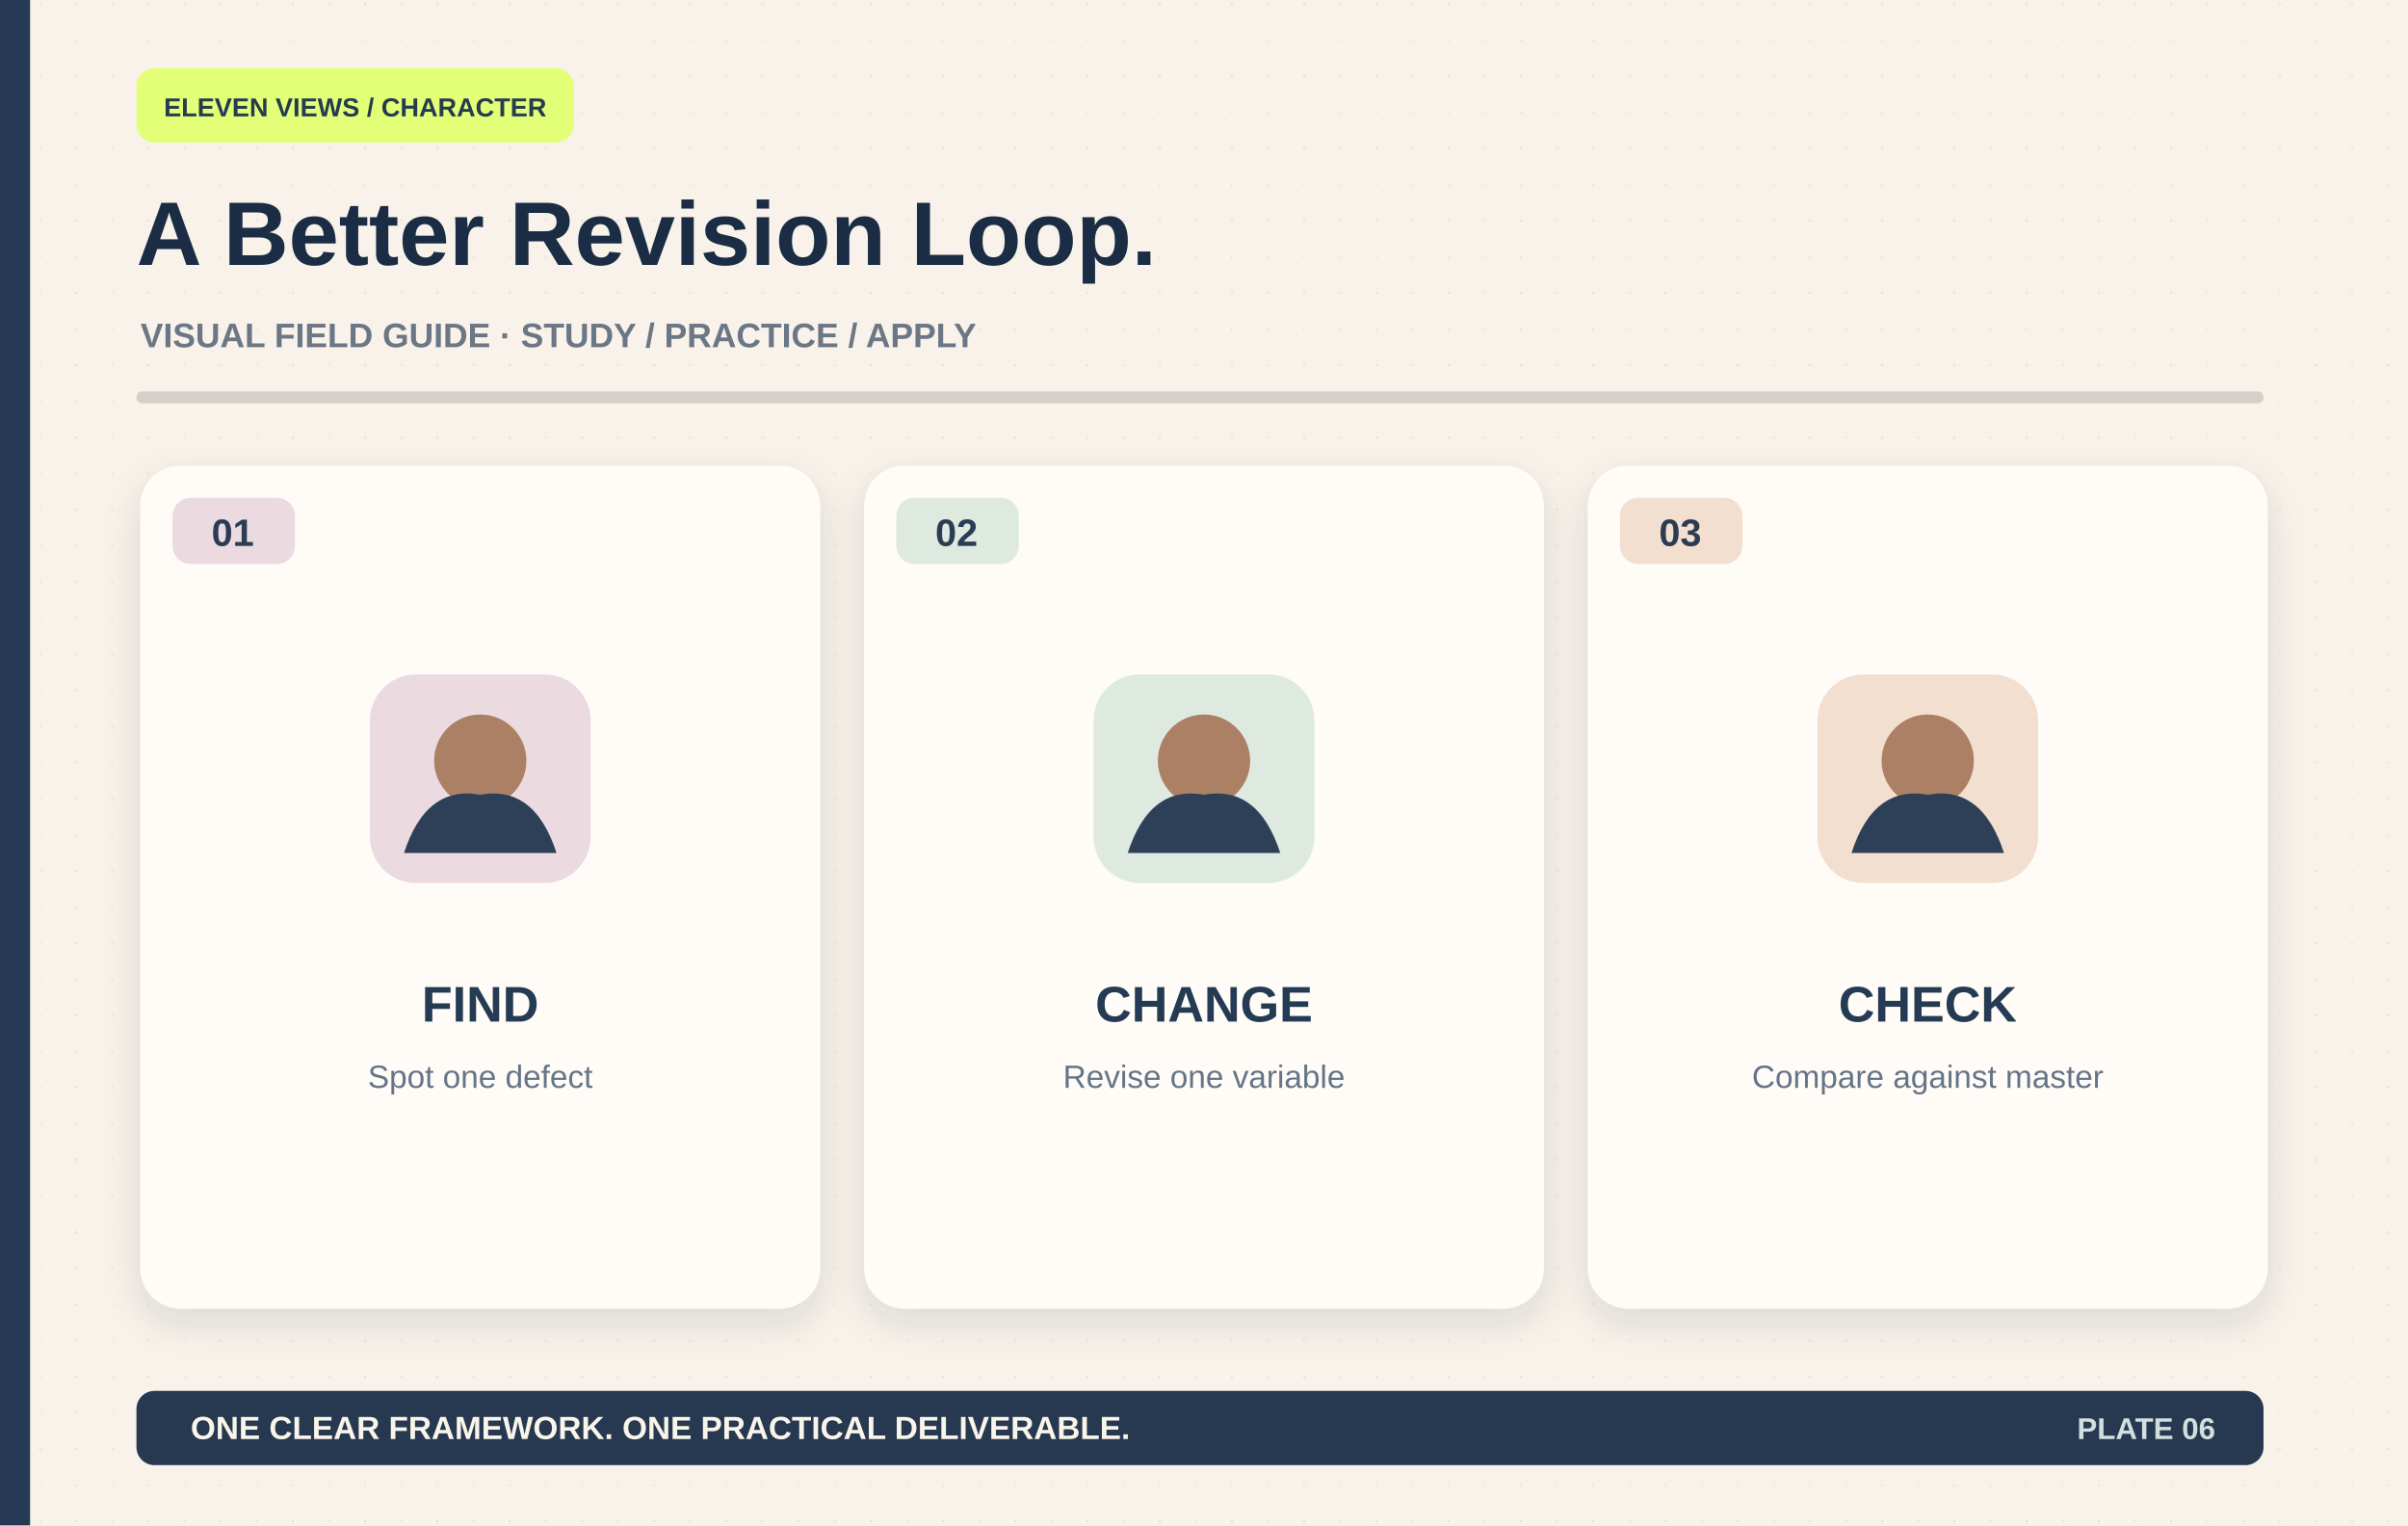
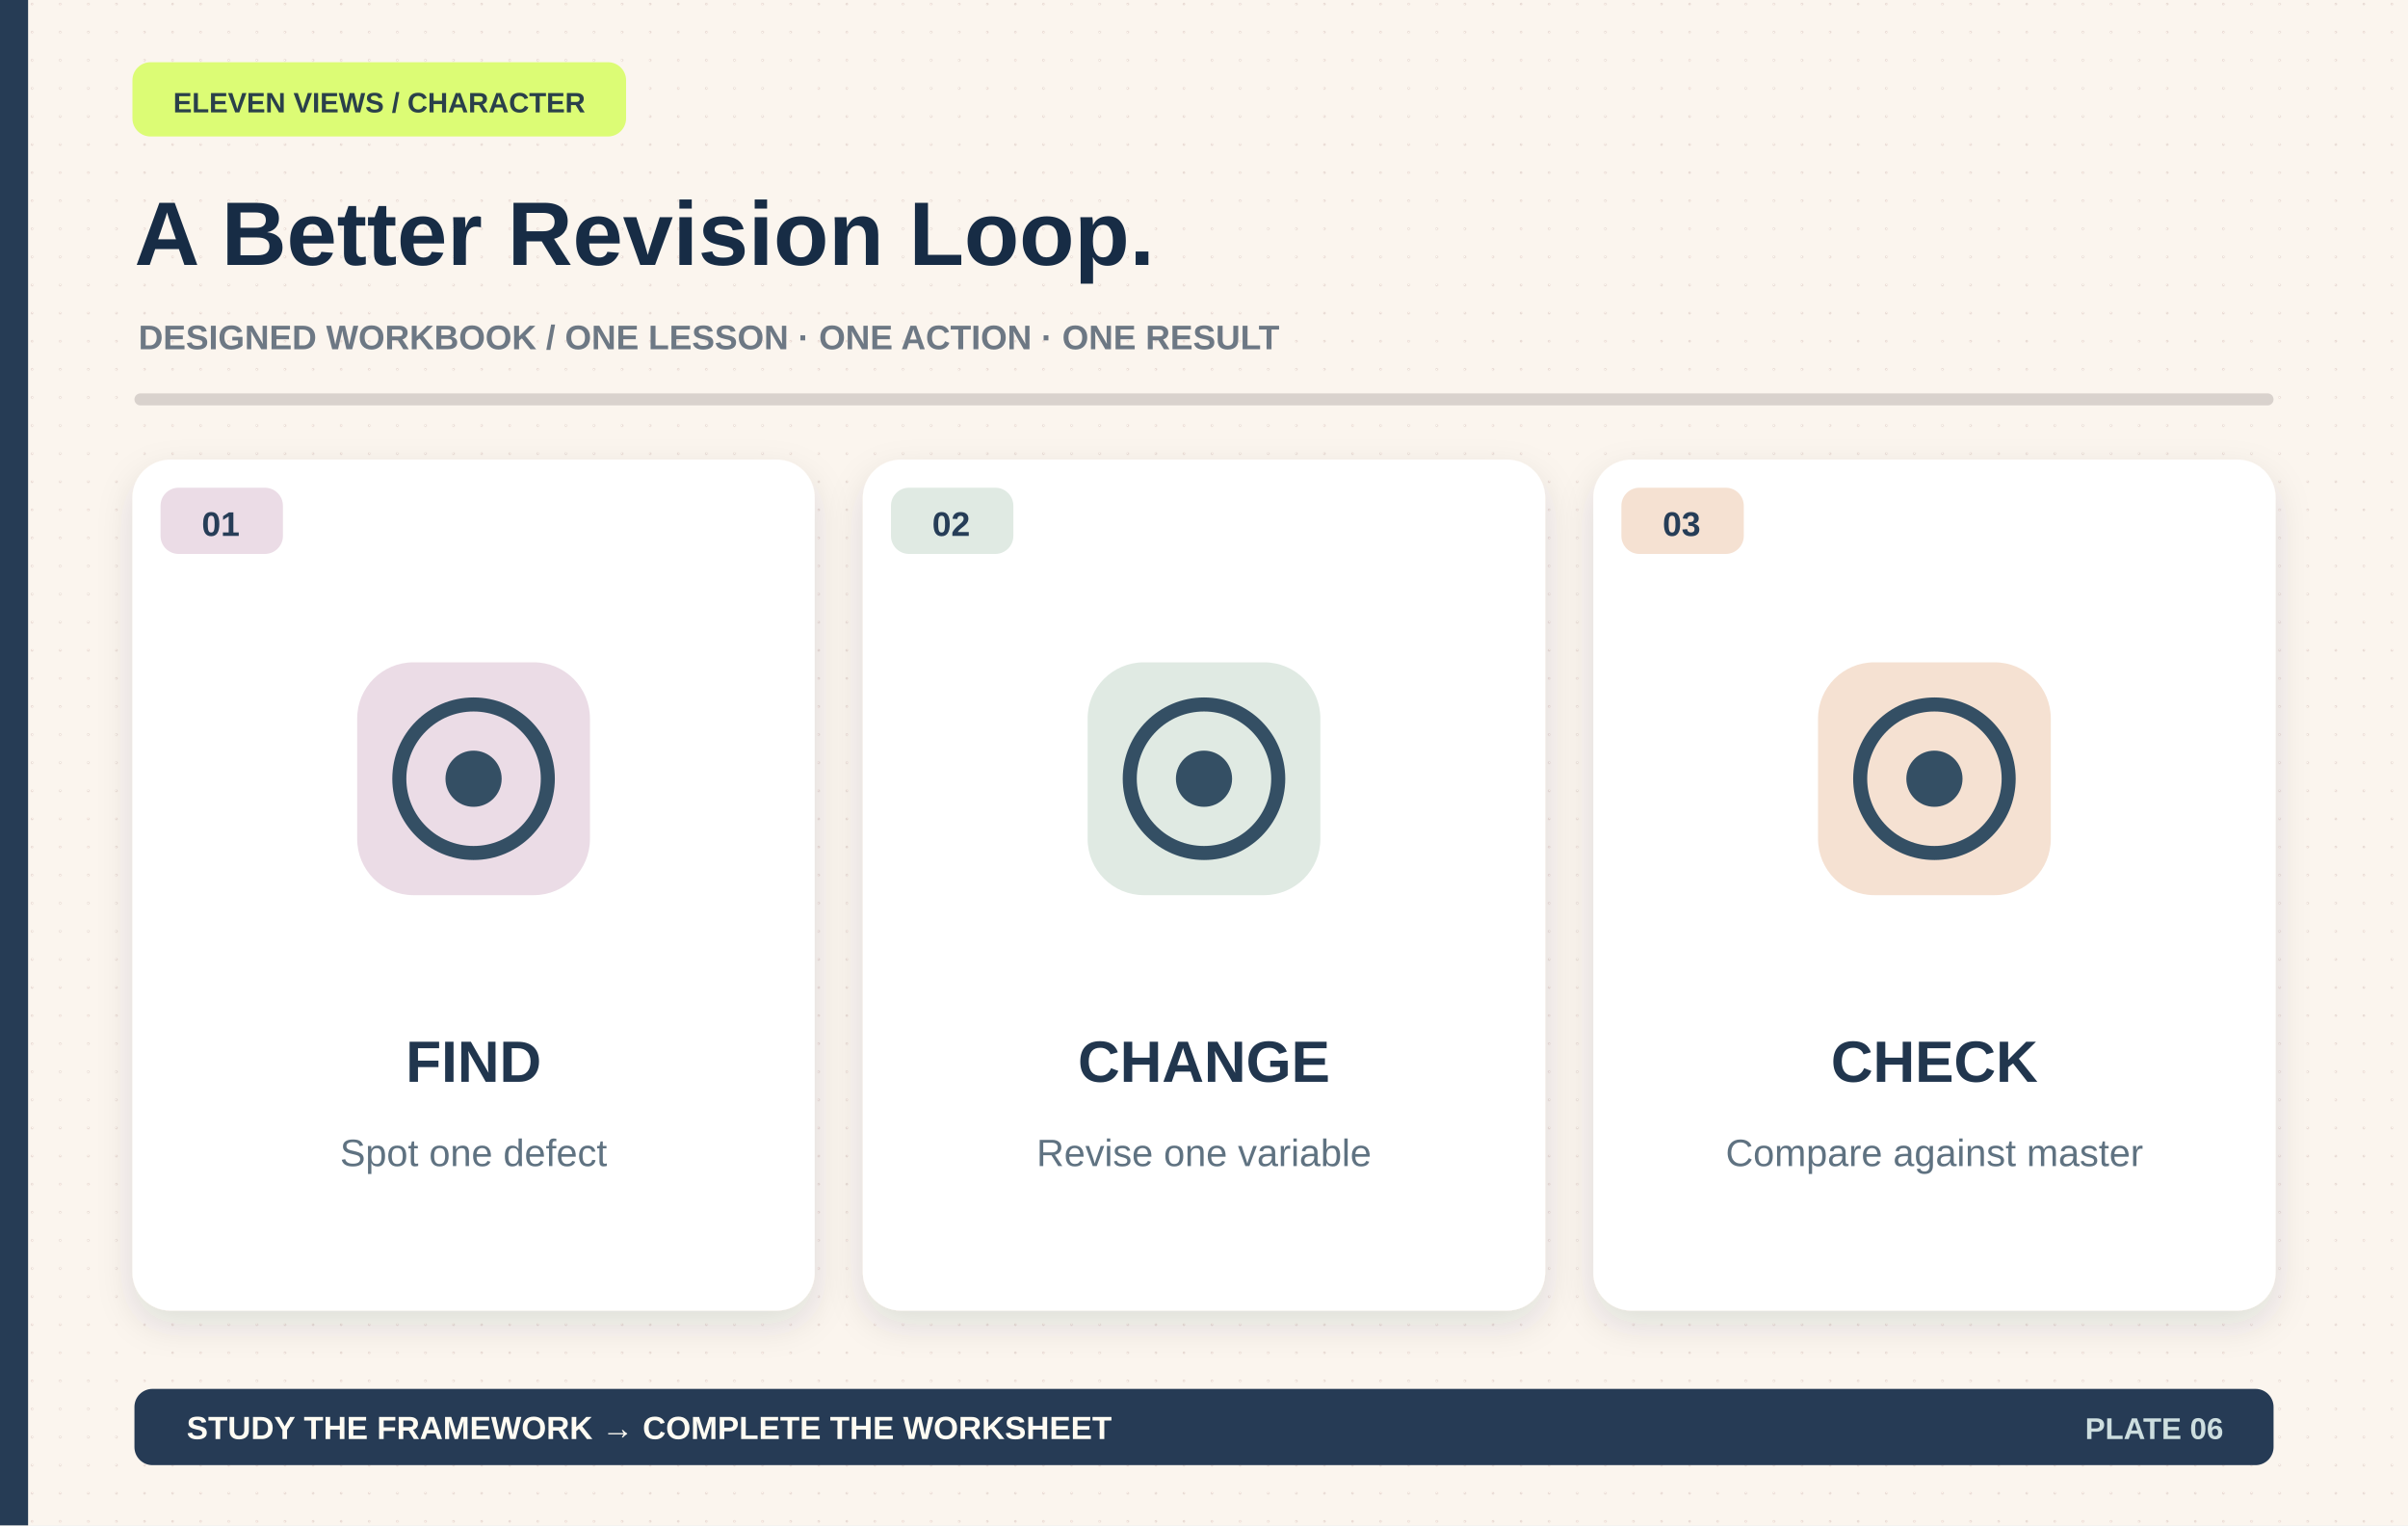
<svg xmlns="http://www.w3.org/2000/svg" width="1200" height="760" viewBox="0 0 1200 760" role="img" aria-label="A Better Revision Loop.">
  <defs>
-     <filter id="shadow" x="-10%" y="-10%" width="125%" height="135%">
-       <feDropShadow dx="0" dy="7" stdDeviation="9" flood-color="#26374F" flood-opacity=".13" />
+     <filter id="shade" x="-10%" y="-10%" width="125%" height="135%">
+       <feDropShadow dx="0" dy="7" stdDeviation="9" flood-color="#26374F" flood-opacity=".12" />
    </filter>
-     <pattern id="paper" width="18" height="18" patternUnits="userSpaceOnUse">
-       <circle cx="2" cy="2" r=".6" fill="#E8DED5" />
+     <pattern id="paper" width="14" height="14" patternUnits="userSpaceOnUse">
+       <circle cx="2" cy="2" r=".65" fill="#E8DBD4" />
    </pattern>
  </defs>
-   <rect x="0" y="0" width="1200" height="760" rx="0" fill="#F8F2EA" />
+   <rect x="0" y="0" width="1200" height="760" rx="0" fill="#FBF5EE" />
  <rect x="0" y="0" width="1200" height="760" rx="0" fill="url(#paper)" />
-   <rect x="0" y="0" width="15" height="760" rx="0" fill="#273A55" />
-   <rect x="68" y="34" width="218" height="37" rx="9" fill="#E2FF77" />
-   <text x="177" y="58" fill="#263B4D" font-family="Arial,Helvetica,sans-serif" font-size="13" font-weight="800" text-anchor="middle">ELEVEN VIEWS / CHARACTER</text>
-   <text x="68" y="132" fill="#1A2D45" font-family="Arial,Helvetica,sans-serif" font-size="45" font-weight="800" text-anchor="start">A Better Revision Loop.</text>
-   <text x="70" y="173" fill="#6B7785" font-family="Arial,Helvetica,sans-serif" font-size="17" font-weight="600" text-anchor="start">VISUAL FIELD GUIDE  ·  STUDY / PRACTICE / APPLY</text>
-   <rect x="68" y="195" width="1060" height="6" rx="3" fill="#D7D0CA" />
-   <g filter="url(#shadow)">
-     <rect x="70" y="232" width="338.667" height="420" rx="20" fill="#FFFCF8" />
+   <rect x="0" y="0" width="14" height="760" rx="0" fill="#263C55" />
+   <rect x="66" y="31" width="246" height="37" rx="9" fill="#DCFC75" />
+   <text x="189" y="56" fill="#2A404A" font-family="Arial,Helvetica,sans-serif" font-size="14" font-weight="800" text-anchor="middle">ELEVEN VIEWS  /  CHARACTER</text>
+   <text x="67" y="132" fill="#172C45" font-family="Arial,Helvetica,sans-serif" font-size="45" font-weight="800" text-anchor="start">A Better Revision Loop.</text>
+   <text x="69" y="174" fill="#6D7884" font-family="Arial,Helvetica,sans-serif" font-size="17" font-weight="600" text-anchor="start">DESIGNED WORKBOOK / ONE LESSON · ONE ACTION · ONE RESULT</text>
+   <rect x="67" y="196" width="1066" height="6" rx="3" fill="#D9D2CD" />
+   <g filter="url(#shade)">
+     <rect x="66" y="229" width="340" height="424" rx="19" fill="#FFFFFF" />
  </g>
-   <rect x="86" y="248" width="61" height="33" rx="9" fill="#EBDBE1" />
-   <text x="116" y="272" fill="#2B3C53" font-family="Arial,Helvetica,sans-serif" font-size="19" font-weight="800" text-anchor="middle">01</text>
-   <rect x="184.333" y="336" width="110" height="104" rx="23" fill="#EBDBE1" />
-   <circle cx="239.333" cy="379" r="23" fill="#AC8064" />
-   <path d="M201.333,425 Q212.333,391 239.333,396 Q266.333,391 277.333,425 Z" fill="#2D4058" />
-   <text x="239.333" y="509" fill="#253B53" font-family="Arial,Helvetica,sans-serif" font-size="25" font-weight="800" text-anchor="middle">FIND</text>
-   <text x="239.333" y="542" fill="#657486" font-family="Arial,Helvetica,sans-serif" font-size="16" font-weight="500" text-anchor="middle">Spot one defect</text>
-   <g filter="url(#shadow)">
-     <rect x="430.667" y="232" width="338.667" height="420" rx="20" fill="#FFFCF8" />
+   <rect x="80" y="243" width="61" height="33" rx="9" fill="#EBDCE6" />
+   <text x="110" y="267" fill="#263D57" font-family="Arial,Helvetica,sans-serif" font-size="17" font-weight="800" text-anchor="middle">01</text>
+   <rect x="178" y="330" width="116" height="116" rx="28" fill="#EBDCE6" />
+   <circle cx="236" cy="388" r="37" stroke="#344F64" stroke-width="7" fill="none" />
+   <circle cx="236" cy="388" r="14" fill="#344F64" />
+   <text x="236" y="539" fill="#21364E" font-family="Arial,Helvetica,sans-serif" font-size="29" font-weight="800" text-anchor="middle">FIND</text>
+   <text x="236" y="581" fill="#5F7281" font-family="Arial,Helvetica,sans-serif" font-size="19" font-weight="500" text-anchor="middle">Spot one defect</text>
+   <g filter="url(#shade)">
+     <rect x="430" y="229" width="340" height="424" rx="19" fill="#FFFFFF" />
  </g>
-   <rect x="446.667" y="248" width="61" height="33" rx="9" fill="#DEE9E0" />
-   <text x="476.667" y="272" fill="#2B3C53" font-family="Arial,Helvetica,sans-serif" font-size="19" font-weight="800" text-anchor="middle">02</text>
-   <rect x="545" y="336" width="110" height="104" rx="23" fill="#DEE9E0" />
-   <circle cx="600" cy="379" r="23" fill="#AC8064" />
-   <path d="M562,425 Q573,391 600,396 Q627,391 638,425 Z" fill="#2D4058" />
-   <text x="600" y="509" fill="#253B53" font-family="Arial,Helvetica,sans-serif" font-size="25" font-weight="800" text-anchor="middle">CHANGE</text>
-   <text x="600" y="542" fill="#657486" font-family="Arial,Helvetica,sans-serif" font-size="16" font-weight="500" text-anchor="middle">Revise one variable</text>
-   <g filter="url(#shadow)">
-     <rect x="791.333" y="232" width="338.667" height="420" rx="20" fill="#FFFCF8" />
+   <rect x="444" y="243" width="61" height="33" rx="9" fill="#E0EAE3" />
+   <text x="474" y="267" fill="#263D57" font-family="Arial,Helvetica,sans-serif" font-size="17" font-weight="800" text-anchor="middle">02</text>
+   <rect x="542" y="330" width="116" height="116" rx="28" fill="#E0EAE3" />
+   <circle cx="600" cy="388" r="37" stroke="#344F64" stroke-width="7" fill="none" />
+   <circle cx="600" cy="388" r="14" fill="#344F64" />
+   <text x="600" y="539" fill="#21364E" font-family="Arial,Helvetica,sans-serif" font-size="29" font-weight="800" text-anchor="middle">CHANGE</text>
+   <text x="600" y="581" fill="#5F7281" font-family="Arial,Helvetica,sans-serif" font-size="19" font-weight="500" text-anchor="middle">Revise one variable</text>
+   <g filter="url(#shade)">
+     <rect x="794" y="229" width="340" height="424" rx="19" fill="#FFFFFF" />
  </g>
-   <rect x="807.333" y="248" width="61" height="33" rx="9" fill="#F3DFCF" />
-   <text x="837.333" y="272" fill="#2B3C53" font-family="Arial,Helvetica,sans-serif" font-size="19" font-weight="800" text-anchor="middle">03</text>
-   <rect x="905.667" y="336" width="110" height="104" rx="23" fill="#F3DFCF" />
-   <circle cx="960.667" cy="379" r="23" fill="#AC8064" />
-   <path d="M922.667,425 Q933.667,391 960.667,396 Q987.667,391 998.667,425 Z" fill="#2D4058" />
-   <text x="960.667" y="509" fill="#253B53" font-family="Arial,Helvetica,sans-serif" font-size="25" font-weight="800" text-anchor="middle">CHECK</text>
-   <text x="960.667" y="542" fill="#657486" font-family="Arial,Helvetica,sans-serif" font-size="16" font-weight="500" text-anchor="middle">Compare against master</text>
-   <rect x="68" y="693" width="1060" height="37" rx="9" fill="#273951" />
-   <text x="95" y="717" fill="#FAF5EA" font-family="Arial,Helvetica,sans-serif" font-size="16" font-weight="750" text-anchor="start">ONE CLEAR FRAMEWORK. ONE PRACTICAL DELIVERABLE.</text>
-   <text x="1104" y="717" fill="#D2DFE0" font-family="Arial,Helvetica,sans-serif" font-size="15" font-weight="700" text-anchor="end">PLATE 06</text>
+   <rect x="808" y="243" width="61" height="33" rx="9" fill="#F5E1D2" />
+   <text x="838" y="267" fill="#263D57" font-family="Arial,Helvetica,sans-serif" font-size="17" font-weight="800" text-anchor="middle">03</text>
+   <rect x="906" y="330" width="116" height="116" rx="28" fill="#F5E1D2" />
+   <circle cx="964" cy="388" r="37" stroke="#344F64" stroke-width="7" fill="none" />
+   <circle cx="964" cy="388" r="14" fill="#344F64" />
+   <text x="964" y="539" fill="#21364E" font-family="Arial,Helvetica,sans-serif" font-size="29" font-weight="800" text-anchor="middle">CHECK</text>
+   <text x="964" y="581" fill="#5F7281" font-family="Arial,Helvetica,sans-serif" font-size="19" font-weight="500" text-anchor="middle">Compare against master</text>
+   <rect x="67" y="692" width="1066" height="38" rx="9" fill="#263B55" />
+   <text x="93" y="717" fill="#FFFCF3" font-family="Arial,Helvetica,sans-serif" font-size="16" font-weight="750" text-anchor="start">STUDY THE FRAMEWORK  →  COMPLETE THE WORKSHEET</text>
+   <text x="1108" y="717" fill="#CDDEDF" font-family="Arial,Helvetica,sans-serif" font-size="15" font-weight="700" text-anchor="end">PLATE 06</text>
</svg>
